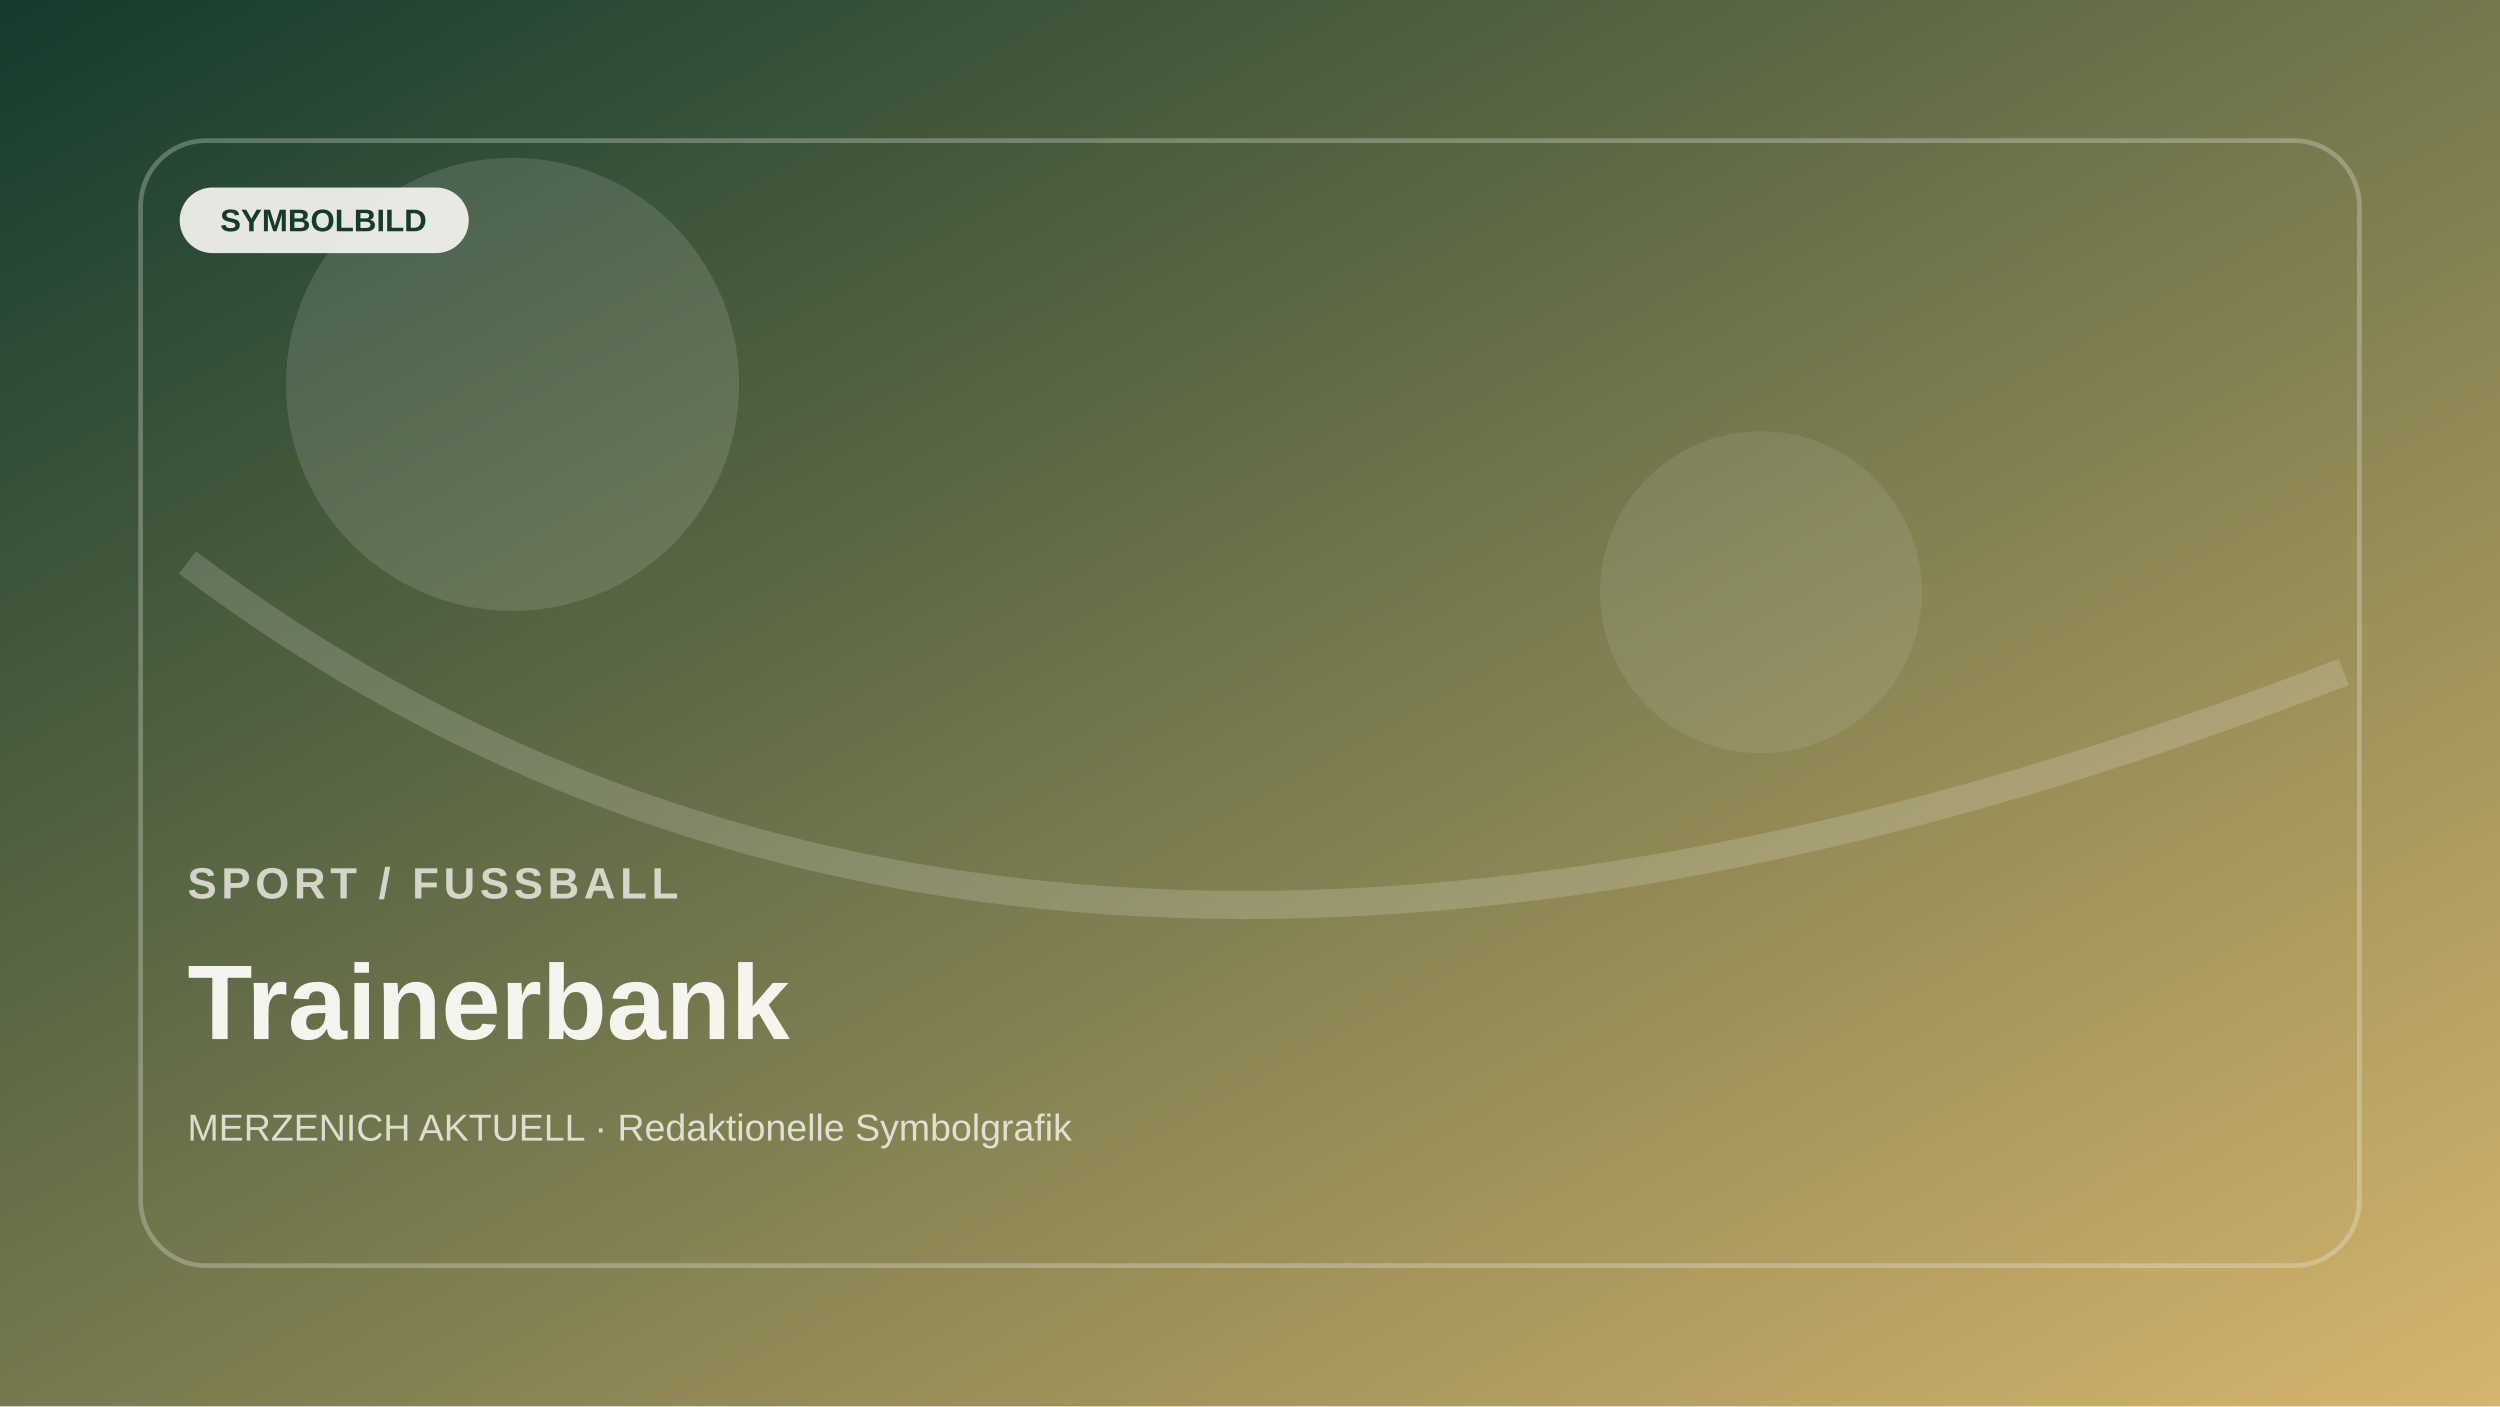
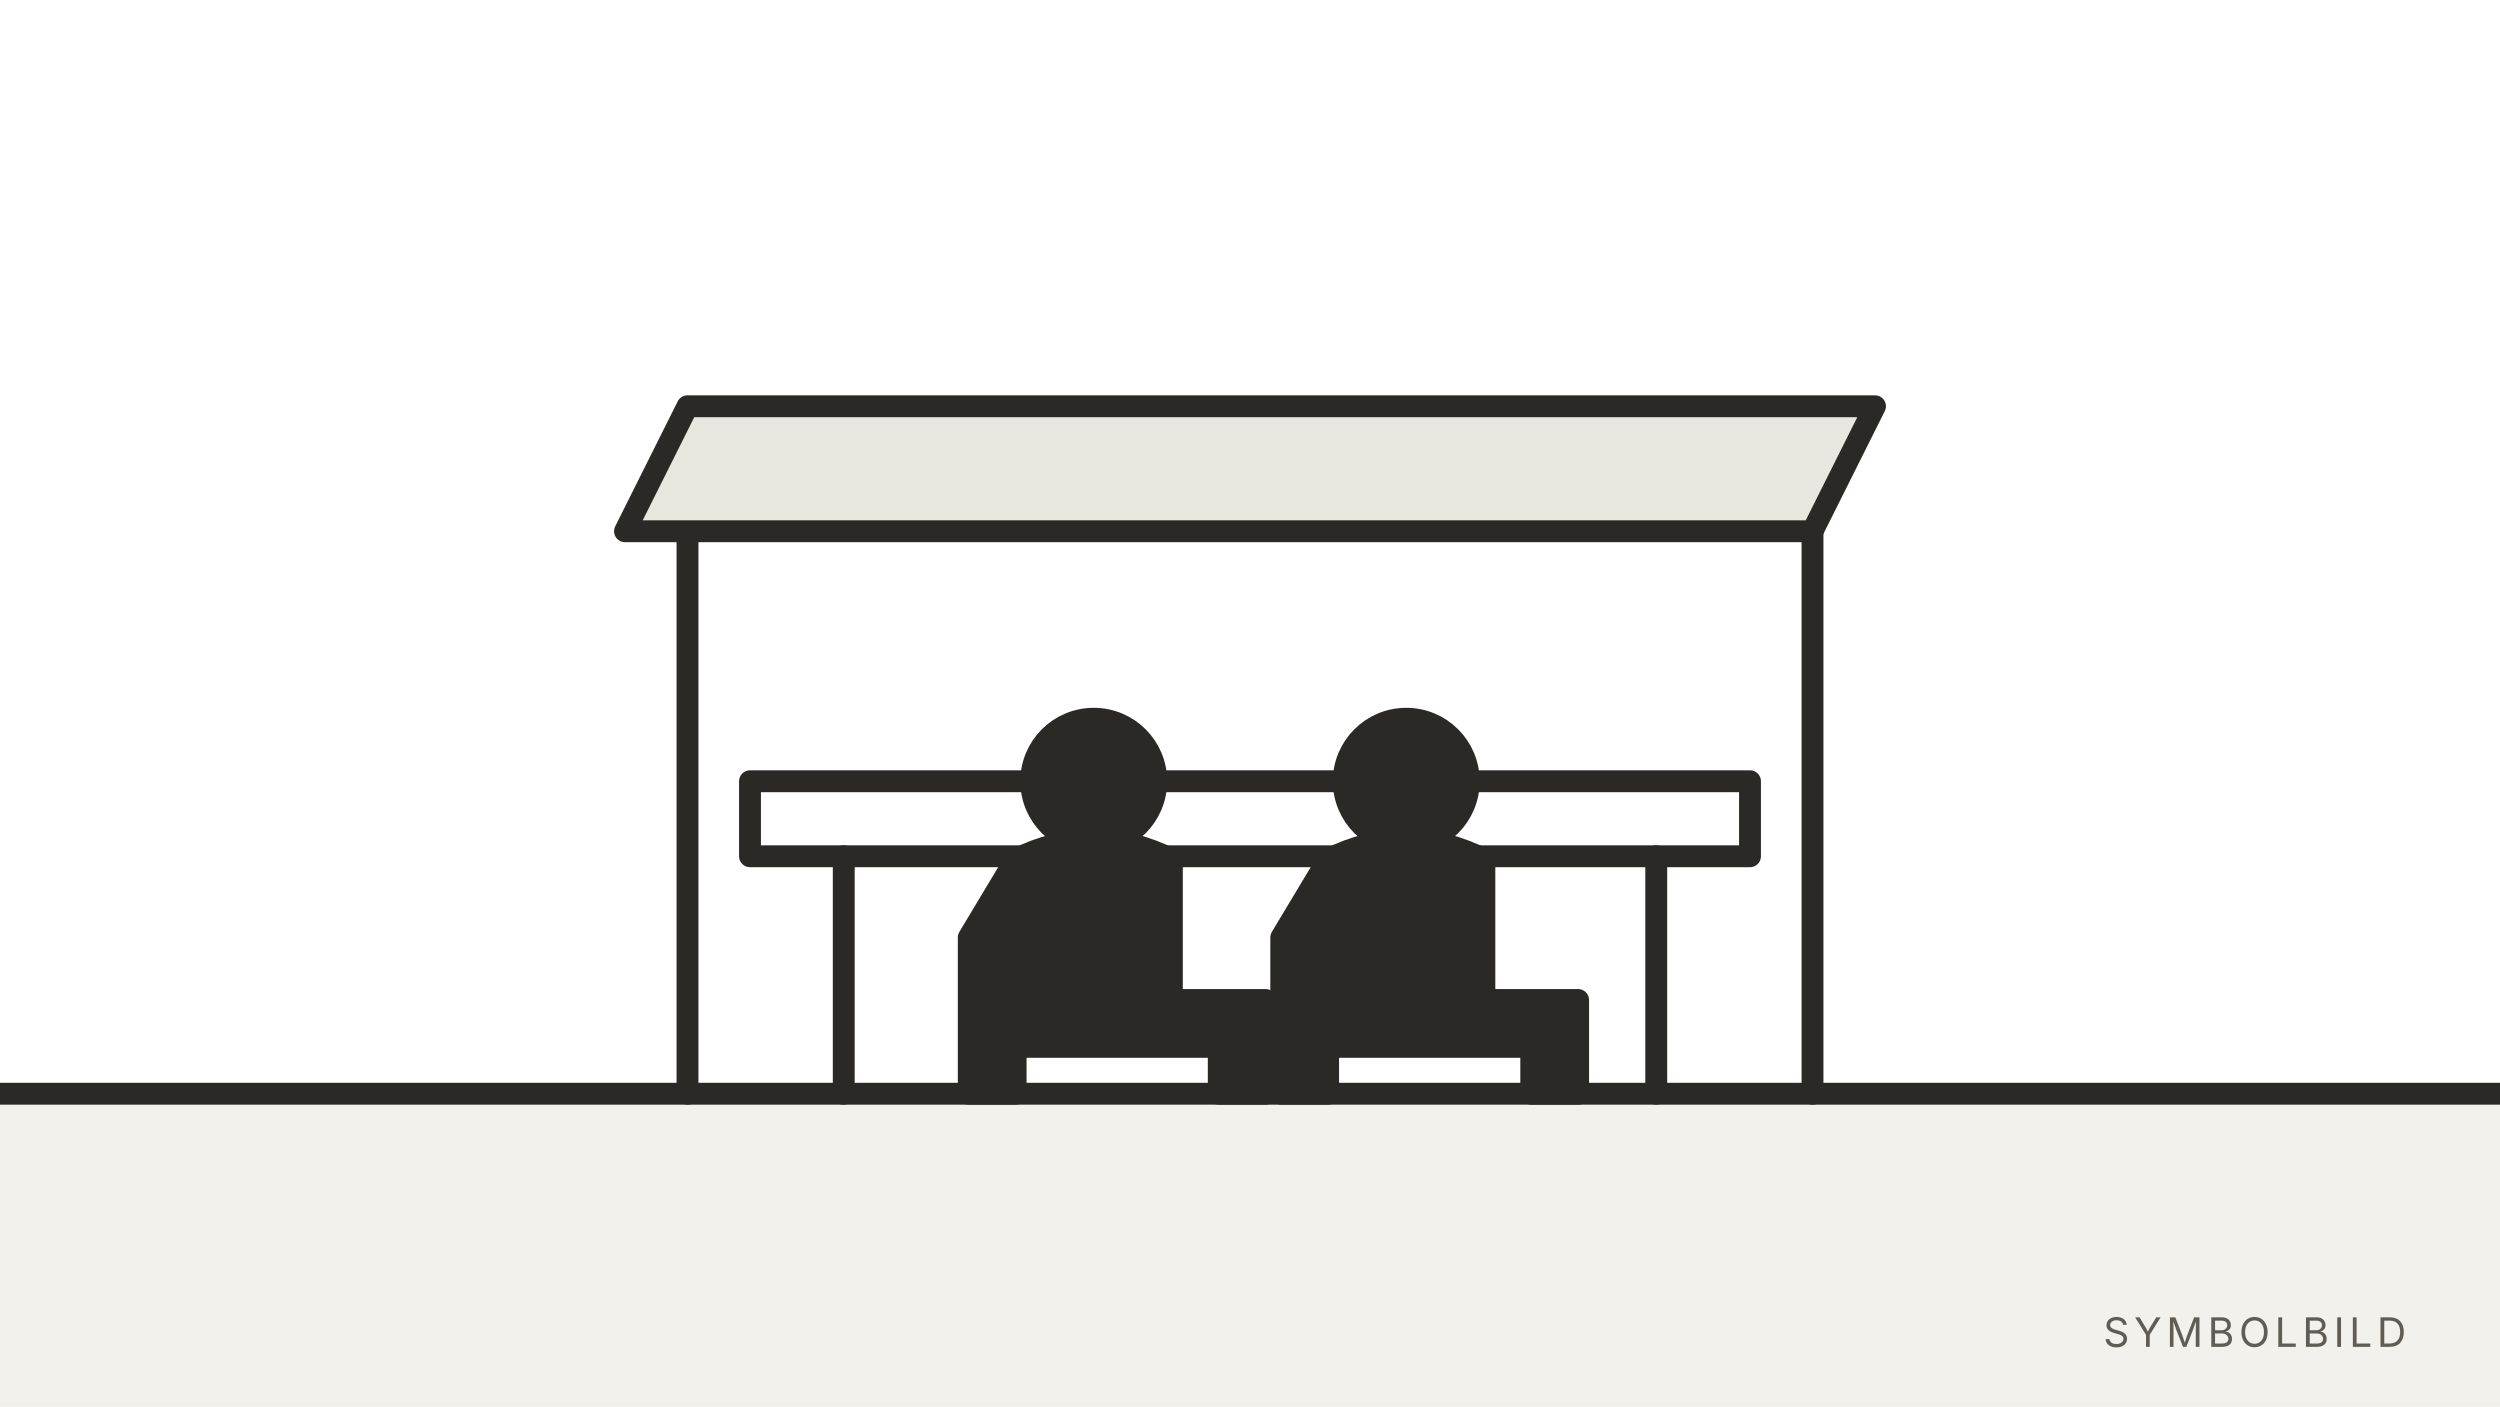
<svg xmlns="http://www.w3.org/2000/svg" viewBox="0 0 1600 900" width="1600" height="900" role="img" aria-labelledby="t d">
-   <defs>
-     <linearGradient id="g" x1="0" y1="0" x2="1" y2="1">
-       <stop stop-color="#143b2d" />
-       <stop offset="1" stop-color="#d6b56d" />
-     </linearGradient>
-   </defs>
-   <rect width="1600" height="900" fill="url(#g)" />
-   <circle cx="328" cy="246" r="145" fill="#f5f4ef" opacity=".13" />
-   <circle cx="1127" cy="379" r="103" fill="#f5f4ef" opacity=".09" />
-   <path d="M120 360 Q650 760 1500 430" fill="none" stroke="#f5f4ef" stroke-width="18" opacity=".18" />
-   <rect x="90" y="90" width="1420" height="720" rx="42" fill="none" stroke="#f5f4ef" stroke-width="3" opacity=".28" />
-   <rect x="115" y="120" width="185" height="42" rx="21" fill="#f5f4ef" opacity=".92" />
-   <text x="207" y="148" text-anchor="middle" font-family="Arial,sans-serif" font-size="20" font-weight="700" fill="#143b2d">SYMBOLBILD</text>
-   <text x="120" y="575" font-family="Arial,sans-serif" font-size="28" font-weight="700" letter-spacing="3" fill="#f5f4ef" opacity=".78">SPORT / FUSSBALL</text>
-   <text x="120" y="665" font-family="Arial,sans-serif" font-size="68" font-weight="800" fill="#f5f4ef">Trainerbank</text>
-   <text x="120" y="730" font-family="Arial,sans-serif" font-size="24" fill="#f5f4ef" opacity=".82">MERZENICH AKTUELL · Redaktionelle Symbolgrafik</text>
+   <rect width="1600" height="900" fill="#ffffff" />
+   <g stroke="#2b2926" stroke-width="14" stroke-linecap="round" stroke-linejoin="round" fill="#ffffff">
+     <rect x="0" y="700" width="1600" height="200" fill="#f3f1ec" stroke="none" />
+     <line x1="0" y1="700" x2="1600" y2="700" />
+     <g transform="translate(800 700) scale(2)" stroke-width="7.00" data-form="bankDach">
+       <rect x="-160" y="-100" width="320" height="24" fill="#ffffff" />
+       <line x1="-130" y1="-76" x2="-130" y2="0" />
+       <line x1="130" y1="-76" x2="130" y2="0" />
+       <line x1="-180" y1="-180" x2="-180" y2="0" />
+       <line x1="180" y1="-180" x2="180" y2="0" />
+       <polygon points="-200,-180 180,-180 200,-220 -180,-220" fill="#e9e6df" />
+     </g>
+     <g transform="translate(700 700) scale(1)" stroke-width="14.00" data-form="personSitzend">
+       <circle cx="0" cy="-200" r="40" fill="#2b2926" />
+       <path d="M-50 -150 Q0 -175 50 -150 L50 -60 L110 -60 L110 0 L80 0 L80 -30 L-50 -30 L-50 0 L-80 0 L-80 -100 Z" fill="#2b2926" />
+     </g>
+     <g transform="translate(900 700) scale(1)" stroke-width="14.00" data-form="personSitzend">
+       <circle cx="0" cy="-200" r="40" fill="#2b2926" />
+       <path d="M-50 -150 Q0 -175 50 -150 L50 -60 L110 -60 L110 0 L80 0 L80 -30 L-50 -30 L-50 0 L-80 0 L-80 -100 Z" fill="#2b2926" />
+     </g>
+   </g>
+   <text x="1540" y="862" text-anchor="end" font-family="Inter,Arial,sans-serif" font-size="26" letter-spacing="3" fill="#615d55" stroke="none">SYMBOLBILD</text>
</svg>
